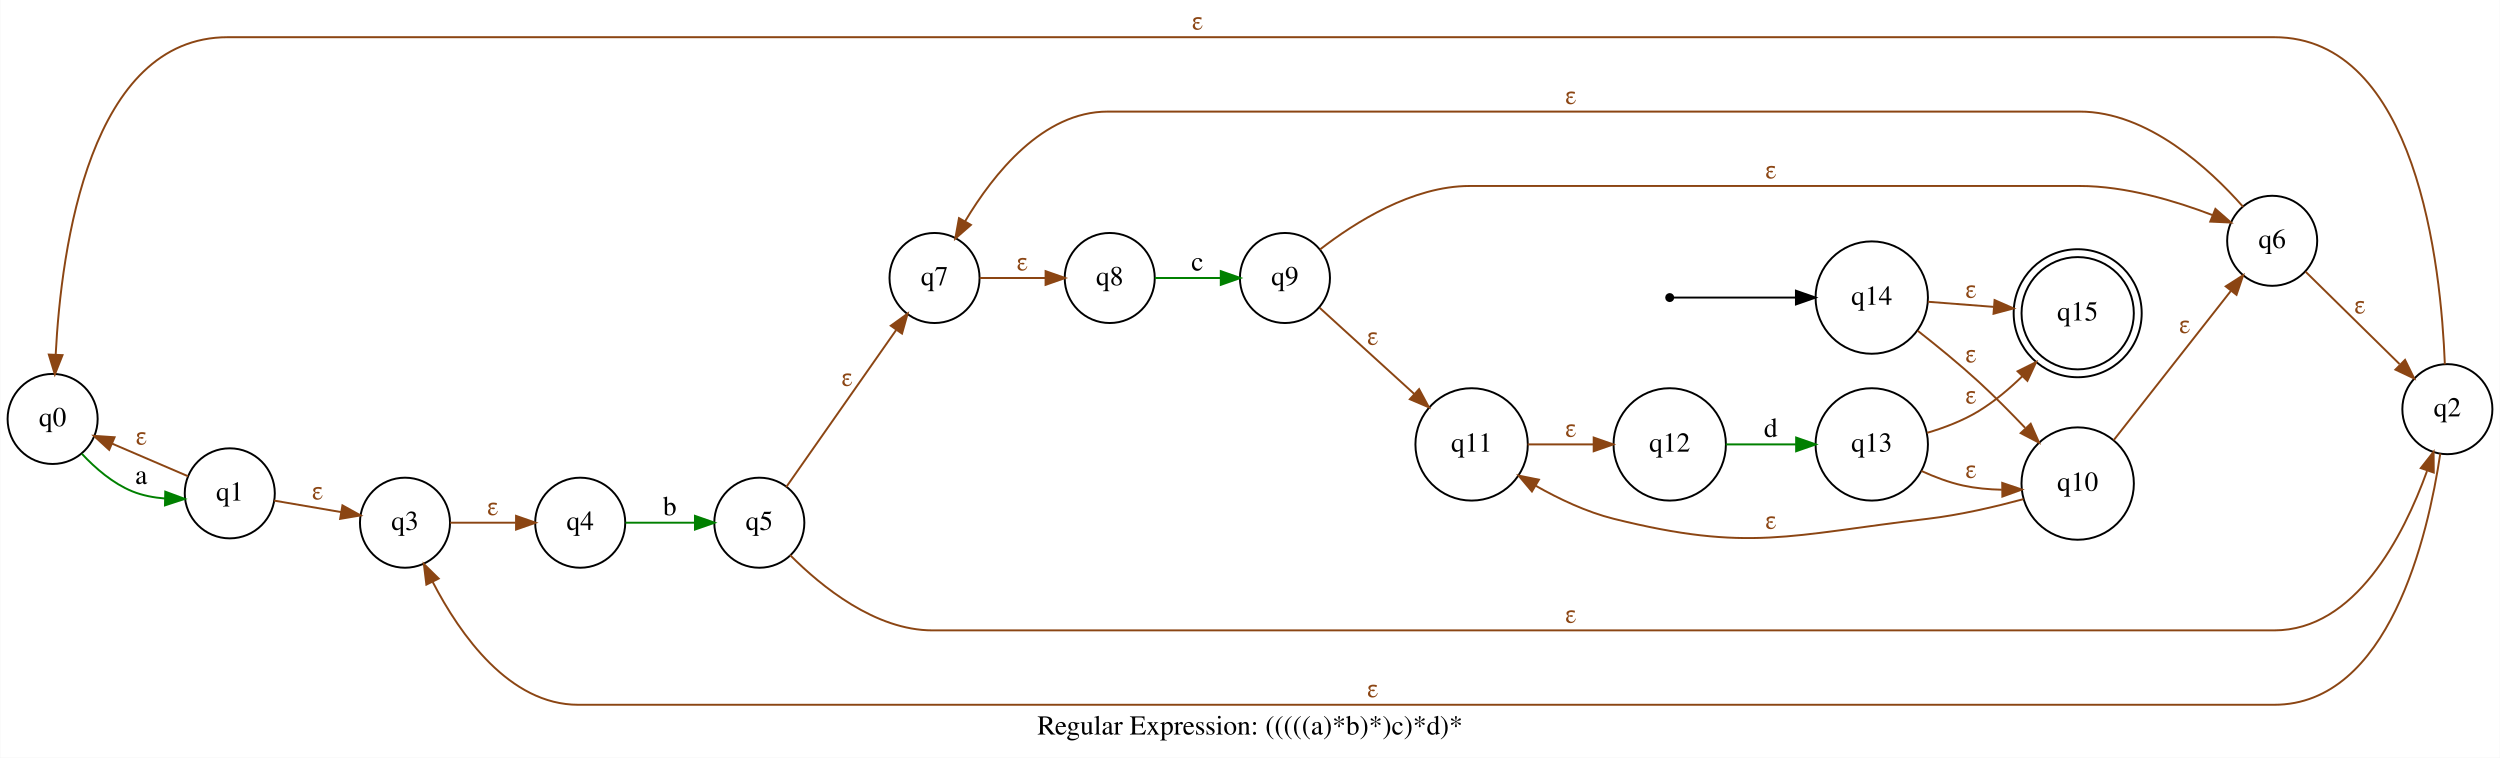
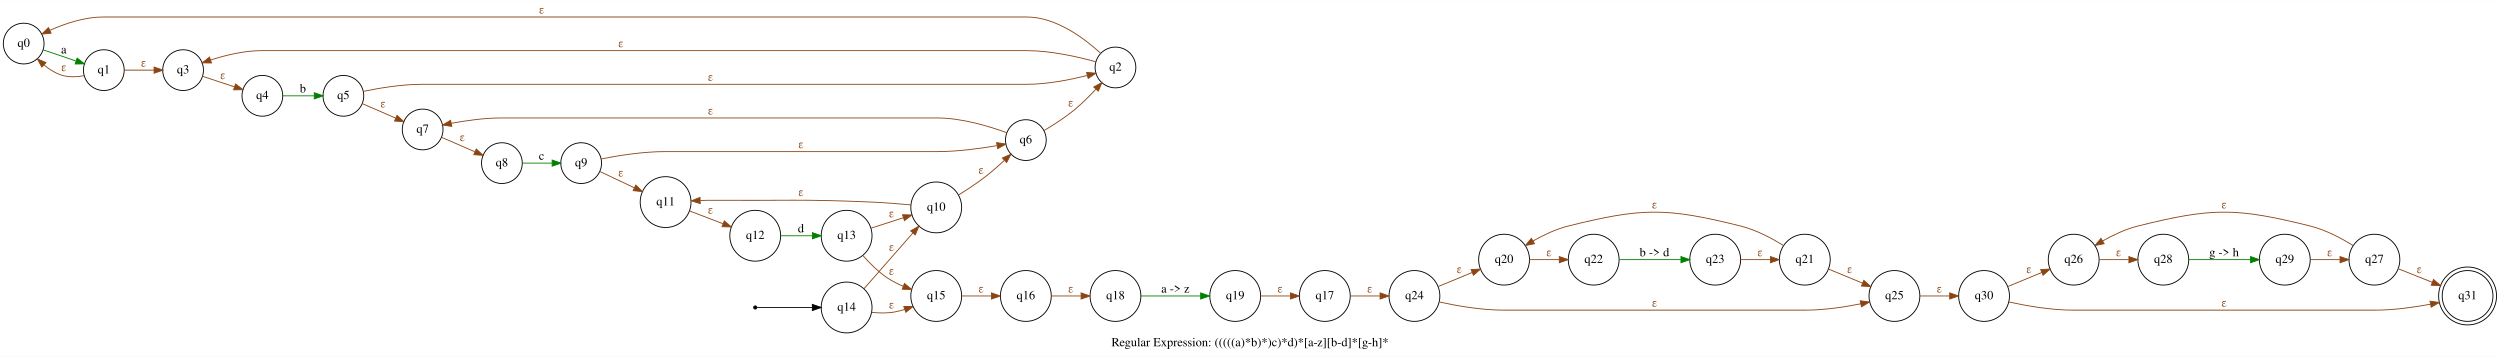
- <svg xmlns="http://www.w3.org/2000/svg" width="1277pt" height="387pt" viewBox="0.00 0.00 1276.74 387.00">
-   <g id="graph0" class="graph" transform="scale(1 1) rotate(0) translate(4 383)">
-     <polygon fill="white" stroke="transparent" points="-4,4 -4,-383 1272.74,-383 1272.74,4 -4,4" />
-     <text text-anchor="middle" x="634.37" y="-7.8" font-family="Times,serif" font-size="14.00">Regular Expression: (((((a)*b)*)c)*d)*</text>
+ <svg xmlns="http://www.w3.org/2000/svg" width="2823pt" height="403pt" viewBox="0.00 0.00 2822.87 402.60">
+   <g id="graph0" class="graph" transform="scale(1 1) rotate(0) translate(4 398.6)">
+     <polygon fill="white" stroke="transparent" points="-4,4 -4,-398.6 2818.87,-398.6 2818.87,4 -4,4" />
+     <text text-anchor="middle" x="1407.43" y="-7.8" font-family="Times,serif" font-size="14.00">Regular Expression: (((((a)*b)*)c)*d)*[a-z][b-d]*[g-h]*</text>
    <g id="node1" class="node">
-       <ellipse fill="none" stroke="black" cx="22.75" cy="-169" rx="23" ry="23" />
-       <text text-anchor="middle" x="22.75" y="-165.3" font-family="Times,serif" font-size="14.00">q0</text>
+       <ellipse fill="none" stroke="black" cx="22.75" cy="-349.6" rx="23" ry="23" />
+       <text text-anchor="middle" x="22.75" y="-345.9" font-family="Times,serif" font-size="14.00">q0</text>
    </g>
    <g id="node2" class="node">
-       <ellipse fill="none" stroke="black" cx="113.24" cy="-131" rx="23" ry="23" />
-       <text text-anchor="middle" x="113.24" y="-127.3" font-family="Times,serif" font-size="14.00">q1</text>
+       <ellipse fill="none" stroke="black" cx="113.24" cy="-319.6" rx="23" ry="23" />
+       <text text-anchor="middle" x="113.24" y="-315.9" font-family="Times,serif" font-size="14.00">q1</text>
    </g>
    <g id="edge2" class="edge">
-       <path fill="none" stroke="green" d="M37.68,-151.2C44.56,-143.82 53.54,-136.04 63.5,-132 68.69,-129.89 74.47,-128.81 80.17,-128.36" />
-       <polygon fill="green" stroke="green" points="80.29,-131.86 90.21,-128.16 80.14,-124.86 80.29,-131.86" />
-       <text text-anchor="middle" x="68" y="-135.8" font-family="Times,serif" font-size="14.00">a</text>
+       <path fill="none" stroke="green" d="M44.72,-342.49C55.74,-338.75 69.46,-334.1 81.64,-329.97" />
+       <polygon fill="green" stroke="green" points="83.08,-333.18 91.42,-326.66 80.83,-326.55 83.08,-333.18" />
+       <text text-anchor="middle" x="68" y="-338.4" font-family="Times,serif" font-size="14.00">a</text>
    </g>
    <g id="edge3" class="edge">
-       <path fill="none" stroke="saddlebrown" d="M91.94,-139.72C80.44,-144.66 65.85,-150.92 53.12,-156.39" />
-       <polygon fill="saddlebrown" stroke="saddlebrown" points="51.64,-153.22 43.83,-160.38 54.4,-159.65 51.64,-153.22" />
-       <text text-anchor="middle" x="68" y="-155.8" font-family="Times,serif" font-size="14.00" fill="saddlebrown">ε</text>
+       <path fill="none" stroke="saddlebrown" d="M91.31,-313.35C82.48,-311.75 72.25,-311.29 63.5,-314.6 57.17,-316.98 51.2,-320.89 45.91,-325.24" />
+       <polygon fill="saddlebrown" stroke="saddlebrown" points="43.21,-322.96 38.18,-332.29 47.93,-328.13 43.21,-322.96" />
+       <text text-anchor="middle" x="68" y="-318.4" font-family="Times,serif" font-size="14.00" fill="saddlebrown">ε</text>
    </g>
    <g id="node4" class="node">
-       <ellipse fill="none" stroke="black" cx="202.74" cy="-116" rx="23" ry="23" />
-       <text text-anchor="middle" x="202.74" y="-112.3" font-family="Times,serif" font-size="14.00">q3</text>
+       <ellipse fill="none" stroke="black" cx="202.74" cy="-319.6" rx="23" ry="23" />
+       <text text-anchor="middle" x="202.74" y="-315.9" font-family="Times,serif" font-size="14.00">q3</text>
    </g>
    <g id="edge4" class="edge">
-       <path fill="none" stroke="saddlebrown" d="M135.87,-127.29C146.18,-125.53 158.71,-123.38 170.06,-121.43" />
-       <polygon fill="saddlebrown" stroke="saddlebrown" points="170.79,-124.86 180.06,-119.72 169.61,-117.96 170.79,-124.86" />
-       <text text-anchor="middle" x="157.99" y="-127.8" font-family="Times,serif" font-size="14.00" fill="saddlebrown">ε</text>
+       <path fill="none" stroke="saddlebrown" d="M136.32,-319.6C146.45,-319.6 158.65,-319.6 169.76,-319.6" />
+       <polygon fill="saddlebrown" stroke="saddlebrown" points="169.97,-323.1 179.97,-319.6 169.97,-316.1 169.97,-323.1" />
+       <text text-anchor="middle" x="157.99" y="-323.4" font-family="Times,serif" font-size="14.00" fill="saddlebrown">ε</text>
    </g>
    <g id="node3" class="node">
-       <ellipse fill="none" stroke="black" cx="1245.99" cy="-174" rx="23" ry="23" />
-       <text text-anchor="middle" x="1245.99" y="-170.3" font-family="Times,serif" font-size="14.00">q2</text>
+       <ellipse fill="none" stroke="black" cx="1255.54" cy="-322.6" rx="23" ry="23" />
+       <text text-anchor="middle" x="1255.54" y="-318.9" font-family="Times,serif" font-size="14.00">q2</text>
    </g>
    <g id="edge5" class="edge">
-       <path fill="none" stroke="saddlebrown" d="M1244.7,-196.92C1242.74,-247.45 1230.31,-364 1157.5,-364 112.24,-364 112.24,-364 112.24,-364 41.87,-364 27.18,-257.38 24.31,-201.81" />
-       <polygon fill="saddlebrown" stroke="saddlebrown" points="27.8,-201.6 23.89,-191.75 20.81,-201.89 27.8,-201.6" />
-       <text text-anchor="middle" x="607.47" y="-367.8" font-family="Times,serif" font-size="14.00" fill="saddlebrown">ε</text>
+       <path fill="none" stroke="saddlebrown" d="M1238.94,-338.48C1220.62,-355.34 1188.51,-379.6 1155.34,-379.6 112.24,-379.6 112.24,-379.6 112.24,-379.6 91.5,-379.6 69.39,-372.11 52.46,-364.62" />
+       <polygon fill="saddlebrown" stroke="saddlebrown" points="53.68,-361.32 43.14,-360.26 50.72,-367.66 53.68,-361.32" />
+       <text text-anchor="middle" x="607.47" y="-383.4" font-family="Times,serif" font-size="14.00" fill="saddlebrown">ε</text>
    </g>
    <g id="edge6" class="edge">
-       <path fill="none" stroke="saddlebrown" d="M1242.38,-151.39C1236.11,-109.27 1216.12,-23 1157.5,-23 291.24,-23 291.24,-23 291.24,-23 256.14,-23 230.98,-58.57 216.9,-85.72" />
-       <polygon fill="saddlebrown" stroke="saddlebrown" points="213.66,-84.38 212.38,-94.9 219.94,-87.47 213.66,-84.38" />
-       <text text-anchor="middle" x="696.97" y="-26.8" font-family="Times,serif" font-size="14.00" fill="saddlebrown">ε</text>
+       <path fill="none" stroke="saddlebrown" d="M1233.48,-329.03C1213.55,-334.54 1182.7,-341.6 1155.34,-341.6 291.24,-341.6 291.24,-341.6 291.24,-341.6 271.78,-341.6 250.6,-336.42 233.96,-331.08" />
+       <polygon fill="saddlebrown" stroke="saddlebrown" points="234.83,-327.68 224.24,-327.79 232.58,-334.31 234.83,-327.68" />
+       <text text-anchor="middle" x="696.97" y="-345.4" font-family="Times,serif" font-size="14.00" fill="saddlebrown">ε</text>
    </g>
    <g id="node5" class="node">
-       <ellipse fill="none" stroke="black" cx="292.24" cy="-116" rx="23" ry="23" />
-       <text text-anchor="middle" x="292.24" y="-112.3" font-family="Times,serif" font-size="14.00">q4</text>
+       <ellipse fill="none" stroke="black" cx="292.24" cy="-290.6" rx="23" ry="23" />
+       <text text-anchor="middle" x="292.24" y="-286.9" font-family="Times,serif" font-size="14.00">q4</text>
    </g>
    <g id="edge7" class="edge">
-       <path fill="none" stroke="saddlebrown" d="M225.82,-116C235.95,-116 248.15,-116 259.26,-116" />
-       <polygon fill="saddlebrown" stroke="saddlebrown" points="259.47,-119.5 269.47,-116 259.47,-112.5 259.47,-119.5" />
-       <text text-anchor="middle" x="247.49" y="-119.8" font-family="Times,serif" font-size="14.00" fill="saddlebrown">ε</text>
+       <path fill="none" stroke="saddlebrown" d="M224.48,-312.72C235.29,-309.14 248.73,-304.68 260.72,-300.71" />
+       <polygon fill="saddlebrown" stroke="saddlebrown" points="261.96,-303.99 270.35,-297.52 259.75,-297.35 261.96,-303.99" />
+       <text text-anchor="middle" x="247.49" y="-309.4" font-family="Times,serif" font-size="14.00" fill="saddlebrown">ε</text>
    </g>
    <g id="node6" class="node">
-       <ellipse fill="none" stroke="black" cx="383.73" cy="-116" rx="23" ry="23" />
-       <text text-anchor="middle" x="383.73" y="-112.3" font-family="Times,serif" font-size="14.00">q5</text>
+       <ellipse fill="none" stroke="black" cx="383.73" cy="-290.6" rx="23" ry="23" />
+       <text text-anchor="middle" x="383.73" y="-286.9" font-family="Times,serif" font-size="14.00">q5</text>
    </g>
    <g id="edge8" class="edge">
-       <path fill="none" stroke="green" d="M315.36,-116C325.98,-116 338.91,-116 350.59,-116" />
-       <polygon fill="green" stroke="green" points="350.86,-119.5 360.86,-116 350.86,-112.5 350.86,-119.5" />
-       <text text-anchor="middle" x="337.98" y="-119.8" font-family="Times,serif" font-size="14.00">b</text>
+       <path fill="none" stroke="green" d="M315.36,-290.6C325.98,-290.6 338.91,-290.6 350.59,-290.6" />
+       <polygon fill="green" stroke="green" points="350.86,-294.1 360.86,-290.6 350.86,-287.1 350.86,-294.1" />
+       <text text-anchor="middle" x="337.98" y="-294.4" font-family="Times,serif" font-size="14.00">b</text>
+     </g>
+     <g id="edge10" class="edge">
+       <path fill="none" stroke="saddlebrown" d="M406.17,-295.59C423.81,-299.25 449.5,-303.6 472.23,-303.6 472.23,-303.6 472.23,-303.6 1155.34,-303.6 1178.53,-303.6 1204.23,-308.67 1223.66,-313.57" />
+       <polygon fill="saddlebrown" stroke="saddlebrown" points="1222.92,-316.99 1233.48,-316.16 1224.71,-310.22 1222.92,-316.99" />
+       <text text-anchor="middle" x="798.16" y="-307.4" font-family="Times,serif" font-size="14.00" fill="saddlebrown">ε</text>
+     </g>
+     <g id="node8" class="node">
+       <ellipse fill="none" stroke="black" cx="473.23" cy="-252.6" rx="23" ry="23" />
+       <text text-anchor="middle" x="473.23" y="-248.9" font-family="Times,serif" font-size="14.00">q7</text>
    </g>
    <g id="edge9" class="edge">
-       <path fill="none" stroke="saddlebrown" d="M399.4,-99.5C415.51,-83.3 442.98,-61 472.23,-61 472.23,-61 472.23,-61 1157.5,-61 1198.87,-61 1223.47,-108.94 1235.59,-142.37" />
-       <polygon fill="saddlebrown" stroke="saddlebrown" points="1232.41,-143.88 1238.95,-152.21 1239.03,-141.62 1232.41,-143.88" />
-       <text text-anchor="middle" x="798.16" y="-64.8" font-family="Times,serif" font-size="14.00" fill="saddlebrown">ε</text>
-     </g>
-     <g id="node8" class="node">
-       <ellipse fill="none" stroke="black" cx="473.23" cy="-241" rx="23" ry="23" />
-       <text text-anchor="middle" x="473.23" y="-237.3" font-family="Times,serif" font-size="14.00">q7</text>
-     </g>
-     <g id="edge10" class="edge">
-       <path fill="none" stroke="saddlebrown" d="M397.45,-134.18C412.23,-155.28 436.73,-190.29 453.64,-214.44" />
-       <polygon fill="saddlebrown" stroke="saddlebrown" points="450.89,-216.62 459.49,-222.8 456.62,-212.6 450.89,-216.62" />
-       <text text-anchor="middle" x="428.48" y="-185.8" font-family="Times,serif" font-size="14.00" fill="saddlebrown">ε</text>
+       <path fill="none" stroke="saddlebrown" d="M405.03,-281.78C416.18,-276.94 430.22,-270.84 442.58,-265.47" />
+       <polygon fill="saddlebrown" stroke="saddlebrown" points="444.27,-268.56 452.04,-261.36 441.48,-262.14 444.27,-268.56" />
+       <text text-anchor="middle" x="428.48" y="-277.4" font-family="Times,serif" font-size="14.00" fill="saddlebrown">ε</text>
    </g>
    <g id="node7" class="node">
-       <ellipse fill="none" stroke="black" cx="1156.5" cy="-260" rx="23" ry="23" />
-       <text text-anchor="middle" x="1156.5" y="-256.3" font-family="Times,serif" font-size="14.00">q6</text>
+       <ellipse fill="none" stroke="black" cx="1154.34" cy="-240.6" rx="23" ry="23" />
+       <text text-anchor="middle" x="1154.34" y="-236.9" font-family="Times,serif" font-size="14.00">q6</text>
+     </g>
+     <g id="edge12" class="edge">
+       <path fill="none" stroke="saddlebrown" d="M1174.73,-251.32C1185.28,-257.54 1198.3,-265.85 1208.94,-274.6 1217.47,-281.61 1226.01,-290.11 1233.36,-298" />
+       <polygon fill="saddlebrown" stroke="saddlebrown" points="1230.95,-300.55 1240.26,-305.61 1236.13,-295.85 1230.95,-300.55" />
+       <text text-anchor="middle" x="1204.94" y="-278.4" font-family="Times,serif" font-size="14.00" fill="saddlebrown">ε</text>
    </g>
    <g id="edge11" class="edge">
-       <path fill="none" stroke="saddlebrown" d="M1173.54,-244.23C1186.99,-231.01 1206.36,-211.97 1221.54,-197.05" />
-       <polygon fill="saddlebrown" stroke="saddlebrown" points="1224.37,-199.18 1229.04,-189.67 1219.46,-194.19 1224.37,-199.18" />
-       <text text-anchor="middle" x="1201.24" y="-222.8" font-family="Times,serif" font-size="14.00" fill="saddlebrown">ε</text>
-     </g>
-     <g id="edge12" class="edge">
-       <path fill="none" stroke="saddlebrown" d="M1141.67,-277.34C1124.4,-296.9 1092.86,-326 1058.15,-326 561.72,-326 561.72,-326 561.72,-326 528.72,-326 503.47,-294.49 488.77,-269.84" />
-       <polygon fill="saddlebrown" stroke="saddlebrown" points="491.81,-268.12 483.83,-261.14 485.72,-271.57 491.81,-268.12" />
-       <text text-anchor="middle" x="798.16" y="-329.8" font-family="Times,serif" font-size="14.00" fill="saddlebrown">ε</text>
+       <path fill="none" stroke="saddlebrown" d="M1132.82,-248.92C1113.02,-256.19 1082.03,-265.6 1054.15,-265.6 561.72,-265.6 561.72,-265.6 561.72,-265.6 543.08,-265.6 522.44,-262.67 505.89,-259.6" />
+       <polygon fill="saddlebrown" stroke="saddlebrown" points="506.16,-256.08 495.67,-257.59 504.81,-262.95 506.16,-256.08" />
+       <text text-anchor="middle" x="798.16" y="-269.4" font-family="Times,serif" font-size="14.00" fill="saddlebrown">ε</text>
    </g>
    <g id="node9" class="node">
-       <ellipse fill="none" stroke="black" cx="562.72" cy="-241" rx="23" ry="23" />
-       <text text-anchor="middle" x="562.72" y="-237.3" font-family="Times,serif" font-size="14.00">q8</text>
+       <ellipse fill="none" stroke="black" cx="562.72" cy="-214.6" rx="23" ry="23" />
+       <text text-anchor="middle" x="562.72" y="-210.9" font-family="Times,serif" font-size="14.00">q8</text>
    </g>
    <g id="edge13" class="edge">
-       <path fill="none" stroke="saddlebrown" d="M496.31,-241C506.43,-241 518.64,-241 529.74,-241" />
-       <polygon fill="saddlebrown" stroke="saddlebrown" points="529.96,-244.5 539.95,-241 529.95,-237.5 529.96,-244.5" />
-       <text text-anchor="middle" x="517.98" y="-244.8" font-family="Times,serif" font-size="14.00" fill="saddlebrown">ε</text>
+       <path fill="none" stroke="saddlebrown" d="M494.52,-243.78C505.67,-238.94 519.72,-232.84 532.08,-227.47" />
+       <polygon fill="saddlebrown" stroke="saddlebrown" points="533.76,-230.56 541.54,-223.36 530.97,-224.14 533.76,-230.56" />
+       <text text-anchor="middle" x="517.98" y="-239.4" font-family="Times,serif" font-size="14.00" fill="saddlebrown">ε</text>
    </g>
    <g id="node10" class="node">
-       <ellipse fill="none" stroke="black" cx="652.22" cy="-241" rx="23" ry="23" />
-       <text text-anchor="middle" x="652.22" y="-237.3" font-family="Times,serif" font-size="14.00">q9</text>
+       <ellipse fill="none" stroke="black" cx="652.22" cy="-214.6" rx="23" ry="23" />
+       <text text-anchor="middle" x="652.22" y="-210.9" font-family="Times,serif" font-size="14.00">q9</text>
    </g>
    <g id="edge14" class="edge">
-       <path fill="none" stroke="green" d="M585.8,-241C595.93,-241 608.13,-241 619.24,-241" />
-       <polygon fill="green" stroke="green" points="619.45,-244.5 629.45,-241 619.45,-237.5 619.45,-244.5" />
-       <text text-anchor="middle" x="607.47" y="-244.8" font-family="Times,serif" font-size="14.00">c</text>
+       <path fill="none" stroke="green" d="M585.8,-214.6C595.93,-214.6 608.13,-214.6 619.24,-214.6" />
+       <polygon fill="green" stroke="green" points="619.45,-218.1 629.45,-214.6 619.45,-211.1 619.45,-218.1" />
+       <text text-anchor="middle" x="607.47" y="-218.4" font-family="Times,serif" font-size="14.00">c</text>
+     </g>
+     <g id="edge15" class="edge">
+       <path fill="none" stroke="saddlebrown" d="M674.61,-219.29C693.45,-223.01 721.69,-227.6 746.57,-227.6 746.57,-227.6 746.57,-227.6 1054.15,-227.6 1076.86,-227.6 1102.26,-230.99 1121.67,-234.31" />
+       <polygon fill="saddlebrown" stroke="saddlebrown" points="1121.32,-237.8 1131.78,-236.12 1122.55,-230.91 1121.32,-237.8" />
+       <text text-anchor="middle" x="900.36" y="-231.4" font-family="Times,serif" font-size="14.00" fill="saddlebrown">ε</text>
+     </g>
+     <g id="node12" class="node">
+       <ellipse fill="none" stroke="black" cx="747.57" cy="-170.6" rx="28.7" ry="28.7" />
+       <text text-anchor="middle" x="747.57" y="-166.9" font-family="Times,serif" font-size="14.00">q11</text>
    </g>
    <g id="edge16" class="edge">
-       <path fill="none" stroke="saddlebrown" d="M670.17,-255.61C687.96,-269.41 717.35,-288 746.57,-288 746.57,-288 746.57,-288 1058.15,-288 1081.66,-288 1107.17,-280.36 1126.17,-273.07" />
-       <polygon fill="saddlebrown" stroke="saddlebrown" points="1127.5,-276.3 1135.47,-269.32 1124.88,-269.81 1127.5,-276.3" />
-       <text text-anchor="middle" x="900.36" y="-291.8" font-family="Times,serif" font-size="14.00" fill="saddlebrown">ε</text>
-     </g>
-     <g id="node12" class="node">
-       <ellipse fill="none" stroke="black" cx="747.57" cy="-156" rx="28.7" ry="28.7" />
-       <text text-anchor="middle" x="747.57" y="-152.3" font-family="Times,serif" font-size="14.00">q11</text>
-     </g>
-     <g id="edge15" class="edge">
-       <path fill="none" stroke="saddlebrown" d="M669.91,-225.8C683.34,-213.57 702.51,-196.12 718.32,-181.72" />
-       <polygon fill="saddlebrown" stroke="saddlebrown" points="720.74,-184.25 725.77,-174.93 716.02,-179.08 720.74,-184.25" />
-       <text text-anchor="middle" x="696.97" y="-206.8" font-family="Times,serif" font-size="14.00" fill="saddlebrown">ε</text>
+       <path fill="none" stroke="saddlebrown" d="M673.02,-205.27C684.38,-199.91 698.98,-193.03 712.17,-186.81" />
+       <polygon fill="saddlebrown" stroke="saddlebrown" points="713.91,-189.86 721.46,-182.43 710.92,-183.53 713.91,-189.86" />
+       <text text-anchor="middle" x="696.97" y="-199.4" font-family="Times,serif" font-size="14.00" fill="saddlebrown">ε</text>
    </g>
    <g id="node11" class="node">
-       <ellipse fill="none" stroke="black" cx="1057.15" cy="-136" rx="28.7" ry="28.7" />
-       <text text-anchor="middle" x="1057.15" y="-132.3" font-family="Times,serif" font-size="14.00">q10</text>
+       <ellipse fill="none" stroke="black" cx="1053.15" cy="-164.6" rx="28.7" ry="28.7" />
+       <text text-anchor="middle" x="1053.15" y="-160.9" font-family="Times,serif" font-size="14.00">q10</text>
+     </g>
+     <g id="edge17" class="edge">
+       <path fill="none" stroke="saddlebrown" d="M1078.25,-178.61C1087.7,-184.43 1098.48,-191.48 1107.75,-198.6 1115.23,-204.35 1122.94,-211.08 1129.84,-217.46" />
+       <polygon fill="saddlebrown" stroke="saddlebrown" points="1127.83,-220.38 1137.5,-224.69 1132.64,-215.29 1127.83,-220.38" />
+       <text text-anchor="middle" x="1103.75" y="-202.4" font-family="Times,serif" font-size="14.00" fill="saddlebrown">ε</text>
    </g>
    <g id="edge18" class="edge">
-       <path fill="none" stroke="saddlebrown" d="M1075.55,-158.17C1092.33,-179.54 1117.71,-211.86 1135.35,-234.34" />
-       <polygon fill="saddlebrown" stroke="saddlebrown" points="1132.77,-236.72 1141.7,-242.43 1138.28,-232.4 1132.77,-236.72" />
-       <text text-anchor="middle" x="1111.75" y="-212.8" font-family="Times,serif" font-size="14.00" fill="saddlebrown">ε</text>
-     </g>
-     <g id="edge17" class="edge">
-       <path fill="none" stroke="saddlebrown" d="M1029.48,-128.04C1015.13,-124.17 997.03,-119.94 980.55,-118 909.75,-109.69 889.34,-100.78 820.16,-118 806.34,-121.44 792.26,-128.1 780.28,-134.89" />
-       <polygon fill="saddlebrown" stroke="saddlebrown" points="778.38,-131.95 771.57,-140.07 781.96,-137.97 778.38,-131.95" />
-       <text text-anchor="middle" x="900.36" y="-112.8" font-family="Times,serif" font-size="14.00" fill="saddlebrown">ε</text>
+       <path fill="none" stroke="saddlebrown" d="M1024.64,-167.42C1011.34,-168.65 995.13,-169.96 980.55,-170.6 901.34,-174.08 881.45,-172.15 802.16,-172.6 798.61,-172.62 797.72,-172.68 794.16,-172.6 791.76,-172.54 789.28,-172.48 786.78,-172.4" />
+       <polygon fill="saddlebrown" stroke="saddlebrown" points="786.65,-168.89 776.53,-172.02 786.4,-175.88 786.65,-168.89" />
+       <text text-anchor="middle" x="900.36" y="-177.4" font-family="Times,serif" font-size="14.00" fill="saddlebrown">ε</text>
    </g>
    <g id="node13" class="node">
-       <ellipse fill="none" stroke="black" cx="848.76" cy="-156" rx="28.7" ry="28.7" />
-       <text text-anchor="middle" x="848.76" y="-152.3" font-family="Times,serif" font-size="14.00">q12</text>
+       <ellipse fill="none" stroke="black" cx="848.76" cy="-132.6" rx="28.7" ry="28.7" />
+       <text text-anchor="middle" x="848.76" y="-128.9" font-family="Times,serif" font-size="14.00">q12</text>
    </g>
    <g id="edge19" class="edge">
-       <path fill="none" stroke="saddlebrown" d="M776.2,-156C786.54,-156 798.47,-156 809.59,-156" />
-       <polygon fill="saddlebrown" stroke="saddlebrown" points="809.93,-159.5 819.93,-156 809.93,-152.5 809.93,-159.5" />
-       <text text-anchor="middle" x="798.16" y="-159.8" font-family="Times,serif" font-size="14.00" fill="saddlebrown">ε</text>
+       <path fill="none" stroke="saddlebrown" d="M774.63,-160.61C786.13,-156.21 799.84,-150.96 812.25,-146.2" />
+       <polygon fill="saddlebrown" stroke="saddlebrown" points="813.79,-149.36 821.87,-142.51 811.28,-142.82 813.79,-149.36" />
+       <text text-anchor="middle" x="798.16" y="-157.4" font-family="Times,serif" font-size="14.00" fill="saddlebrown">ε</text>
    </g>
    <g id="node14" class="node">
-       <ellipse fill="none" stroke="black" cx="951.96" cy="-156" rx="28.7" ry="28.7" />
-       <text text-anchor="middle" x="951.96" y="-152.3" font-family="Times,serif" font-size="14.00">q13</text>
+       <ellipse fill="none" stroke="black" cx="951.96" cy="-132.6" rx="28.7" ry="28.7" />
+       <text text-anchor="middle" x="951.96" y="-128.9" font-family="Times,serif" font-size="14.00">q13</text>
    </g>
    <g id="edge20" class="edge">
-       <path fill="none" stroke="green" d="M877.41,-156C888.46,-156 901.35,-156 913.23,-156" />
-       <polygon fill="green" stroke="green" points="913.34,-159.5 923.34,-156 913.34,-152.5 913.34,-159.5" />
-       <text text-anchor="middle" x="900.36" y="-159.8" font-family="Times,serif" font-size="14.00">d</text>
+       <path fill="none" stroke="green" d="M877.41,-132.6C888.46,-132.6 901.35,-132.6 913.23,-132.6" />
+       <polygon fill="green" stroke="green" points="913.34,-136.1 923.34,-132.6 913.34,-129.1 913.34,-136.1" />
+       <text text-anchor="middle" x="900.36" y="-136.4" font-family="Times,serif" font-size="14.00">d</text>
+     </g>
+     <g id="edge21" class="edge">
+       <path fill="none" stroke="saddlebrown" d="M979.28,-141.09C990.49,-144.71 1003.75,-148.98 1015.87,-152.89" />
+       <polygon fill="saddlebrown" stroke="saddlebrown" points="1015.11,-156.33 1025.7,-156.07 1017.26,-149.67 1015.11,-156.33" />
+       <text text-anchor="middle" x="1002.55" y="-153.4" font-family="Times,serif" font-size="14.00" fill="saddlebrown">ε</text>
+     </g>
+     <g id="node16" class="node">
+       <ellipse fill="none" stroke="black" cx="1053.15" cy="-64.6" rx="28.7" ry="28.7" />
+       <text text-anchor="middle" x="1053.15" y="-60.9" font-family="Times,serif" font-size="14.00">q15</text>
    </g>
    <g id="edge22" class="edge">
-       <path fill="none" stroke="saddlebrown" d="M977.36,-142.42C984.03,-139.37 991.4,-136.57 998.55,-135 1004.9,-133.61 1011.73,-132.99 1018.4,-132.84" />
-       <polygon fill="saddlebrown" stroke="saddlebrown" points="1018.61,-136.34 1028.64,-132.94 1018.68,-129.34 1018.61,-136.34" />
-       <text text-anchor="middle" x="1002.55" y="-138.8" font-family="Times,serif" font-size="14.00" fill="saddlebrown">ε</text>
-     </g>
-     <g id="node16" class="node">
-       <ellipse fill="none" stroke="black" cx="1057.15" cy="-223" rx="28.68" ry="28.68" />
-       <ellipse fill="none" stroke="black" cx="1057.15" cy="-223" rx="32.7" ry="32.7" />
-       <text text-anchor="middle" x="1057.15" y="-219.3" font-family="Times,serif" font-size="14.00">q15</text>
-     </g>
-     <g id="edge21" class="edge">
-       <path fill="none" stroke="saddlebrown" d="M980.22,-161.9C989.02,-164.5 998.55,-168.12 1006.55,-173 1014.52,-177.87 1022.15,-184.28 1028.93,-190.88" />
-       <polygon fill="saddlebrown" stroke="saddlebrown" points="1026.45,-193.35 1035.94,-198.06 1031.46,-188.46 1026.45,-193.35" />
-       <text text-anchor="middle" x="1002.55" y="-176.8" font-family="Times,serif" font-size="14.00" fill="saddlebrown">ε</text>
+       <path fill="none" stroke="saddlebrown" d="M970.24,-110.37C978.1,-101.41 988.01,-91.57 998.55,-84.6 1003.88,-81.08 1009.91,-78.06 1015.96,-75.52" />
+       <polygon fill="saddlebrown" stroke="saddlebrown" points="1017.29,-78.76 1025.38,-71.92 1014.79,-72.22 1017.29,-78.76" />
+       <text text-anchor="middle" x="1002.55" y="-88.4" font-family="Times,serif" font-size="14.00" fill="saddlebrown">ε</text>
    </g>
    <g id="node15" class="node">
-       <ellipse fill="none" stroke="black" cx="951.96" cy="-231" rx="28.7" ry="28.7" />
-       <text text-anchor="middle" x="951.96" y="-227.3" font-family="Times,serif" font-size="14.00">q14</text>
+       <ellipse fill="none" stroke="black" cx="951.96" cy="-51.6" rx="28.7" ry="28.7" />
+       <text text-anchor="middle" x="951.96" y="-47.9" font-family="Times,serif" font-size="14.00">q14</text>
+     </g>
+     <g id="edge23" class="edge">
+       <path fill="none" stroke="saddlebrown" d="M971.38,-72.59C986.94,-90.31 1009.39,-115.88 1026.67,-135.57" />
+       <polygon fill="saddlebrown" stroke="saddlebrown" points="1024.26,-138.13 1033.49,-143.34 1029.52,-133.51 1024.26,-138.13" />
+       <text text-anchor="middle" x="1002.55" y="-115.4" font-family="Times,serif" font-size="14.00" fill="saddlebrown">ε</text>
    </g>
    <g id="edge24" class="edge">
-       <path fill="none" stroke="saddlebrown" d="M975.41,-214.07C985.22,-206.39 996.71,-197.03 1006.55,-188 1014.55,-180.66 1022.84,-172.3 1030.3,-164.47" />
-       <polygon fill="saddlebrown" stroke="saddlebrown" points="1033.15,-166.55 1037.44,-156.87 1028.04,-161.76 1033.15,-166.55" />
-       <text text-anchor="middle" x="1002.55" y="-197.8" font-family="Times,serif" font-size="14.00" fill="saddlebrown">ε</text>
-     </g>
-     <g id="edge23" class="edge">
-       <path fill="none" stroke="saddlebrown" d="M980.61,-228.86C990.94,-228.06 1002.92,-227.13 1014.24,-226.25" />
-       <polygon fill="saddlebrown" stroke="saddlebrown" points="1014.7,-229.72 1024.4,-225.46 1014.16,-222.74 1014.7,-229.72" />
-       <text text-anchor="middle" x="1002.55" y="-230.8" font-family="Times,serif" font-size="14.00" fill="saddlebrown">ε</text>
+       <path fill="none" stroke="saddlebrown" d="M980.09,-46.12C988.61,-45.19 998.01,-44.97 1006.55,-46.6 1010.19,-47.29 1013.92,-48.27 1017.59,-49.42" />
+       <polygon fill="saddlebrown" stroke="saddlebrown" points="1016.5,-52.74 1027.09,-52.76 1018.82,-46.14 1016.5,-52.74" />
+       <text text-anchor="middle" x="1002.55" y="-50.4" font-family="Times,serif" font-size="14.00" fill="saddlebrown">ε</text>
    </g>
    <g id="node17" class="node">
-       <ellipse fill="black" stroke="black" cx="848.76" cy="-231" rx="1.8" ry="1.8" />
+       <ellipse fill="none" stroke="black" cx="1154.34" cy="-64.6" rx="28.7" ry="28.7" />
+       <text text-anchor="middle" x="1154.34" y="-60.9" font-family="Times,serif" font-size="14.00">q16</text>
+     </g>
+     <g id="edge25" class="edge">
+       <path fill="none" stroke="saddlebrown" d="M1081.78,-64.6C1092.12,-64.6 1104.06,-64.6 1115.18,-64.6" />
+       <polygon fill="saddlebrown" stroke="saddlebrown" points="1115.52,-68.1 1125.52,-64.6 1115.52,-61.1 1115.52,-68.1" />
+       <text text-anchor="middle" x="1103.75" y="-68.4" font-family="Times,serif" font-size="14.00" fill="saddlebrown">ε</text>
+     </g>
+     <g id="node19" class="node">
+       <ellipse fill="none" stroke="black" cx="1255.54" cy="-64.6" rx="28.7" ry="28.7" />
+       <text text-anchor="middle" x="1255.54" y="-60.9" font-family="Times,serif" font-size="14.00">q18</text>
+     </g>
+     <g id="edge26" class="edge">
+       <path fill="none" stroke="saddlebrown" d="M1182.98,-64.6C1193.32,-64.6 1205.25,-64.6 1216.37,-64.6" />
+       <polygon fill="saddlebrown" stroke="saddlebrown" points="1216.71,-68.1 1226.71,-64.6 1216.71,-61.1 1216.71,-68.1" />
+       <text text-anchor="middle" x="1204.94" y="-68.4" font-family="Times,serif" font-size="14.00" fill="saddlebrown">ε</text>
+     </g>
+     <g id="node18" class="node">
+       <ellipse fill="none" stroke="black" cx="1491.93" cy="-64.6" rx="28.7" ry="28.7" />
+       <text text-anchor="middle" x="1491.93" y="-60.9" font-family="Times,serif" font-size="14.00">q17</text>
+     </g>
+     <g id="node25" class="node">
+       <ellipse fill="none" stroke="black" cx="1593.12" cy="-64.6" rx="28.7" ry="28.7" />
+       <text text-anchor="middle" x="1593.12" y="-60.9" font-family="Times,serif" font-size="14.00">q24</text>
+     </g>
+     <g id="edge27" class="edge">
+       <path fill="none" stroke="saddlebrown" d="M1520.56,-64.6C1530.9,-64.6 1542.84,-64.6 1553.96,-64.6" />
+       <polygon fill="saddlebrown" stroke="saddlebrown" points="1554.3,-68.1 1564.3,-64.6 1554.3,-61.1 1554.3,-68.1" />
+       <text text-anchor="middle" x="1542.53" y="-68.4" font-family="Times,serif" font-size="14.00" fill="saddlebrown">ε</text>
+     </g>
+     <g id="node20" class="node">
+       <ellipse fill="none" stroke="black" cx="1390.73" cy="-64.6" rx="28.7" ry="28.7" />
+       <text text-anchor="middle" x="1390.73" y="-60.9" font-family="Times,serif" font-size="14.00">q19</text>
+     </g>
+     <g id="edge28" class="edge">
+       <path fill="none" stroke="green" d="M1284.14,-64.6C1303.65,-64.6 1330.06,-64.6 1351.59,-64.6" />
+       <polygon fill="green" stroke="green" points="1351.71,-68.1 1361.71,-64.6 1351.71,-61.1 1351.71,-68.1" />
+       <text text-anchor="middle" x="1323.14" y="-68.4" font-family="Times,serif" font-size="14.00">a -&gt; z</text>
+     </g>
+     <g id="edge29" class="edge">
+       <path fill="none" stroke="saddlebrown" d="M1419.37,-64.6C1429.71,-64.6 1441.64,-64.6 1452.76,-64.6" />
+       <polygon fill="saddlebrown" stroke="saddlebrown" points="1453.1,-68.1 1463.1,-64.6 1453.1,-61.1 1453.1,-68.1" />
+       <text text-anchor="middle" x="1441.33" y="-68.4" font-family="Times,serif" font-size="14.00" fill="saddlebrown">ε</text>
+     </g>
+     <g id="node21" class="node">
+       <ellipse fill="none" stroke="black" cx="1694.32" cy="-105.6" rx="28.7" ry="28.7" />
+       <text text-anchor="middle" x="1694.32" y="-101.9" font-family="Times,serif" font-size="14.00">q20</text>
+     </g>
+     <g id="node23" class="node">
+       <ellipse fill="none" stroke="black" cx="1795.51" cy="-105.6" rx="28.7" ry="28.7" />
+       <text text-anchor="middle" x="1795.51" y="-101.9" font-family="Times,serif" font-size="14.00">q22</text>
+     </g>
+     <g id="edge30" class="edge">
+       <path fill="none" stroke="saddlebrown" d="M1722.95,-105.6C1733.29,-105.6 1745.23,-105.6 1756.35,-105.6" />
+       <polygon fill="saddlebrown" stroke="saddlebrown" points="1756.69,-109.1 1766.69,-105.6 1756.69,-102.1 1756.69,-109.1" />
+       <text text-anchor="middle" x="1744.92" y="-109.4" font-family="Times,serif" font-size="14.00" fill="saddlebrown">ε</text>
+     </g>
+     <g id="node22" class="node">
+       <ellipse fill="none" stroke="black" cx="2033.9" cy="-105.6" rx="28.7" ry="28.7" />
+       <text text-anchor="middle" x="2033.9" y="-101.9" font-family="Times,serif" font-size="14.00">q21</text>
+     </g>
+     <g id="edge32" class="edge">
+       <path fill="none" stroke="saddlebrown" d="M2009.9,-121.53C1996.41,-129.89 1978.65,-139.28 1961.31,-143.6 1877.47,-164.47 1850.75,-164.47 1766.92,-143.6 1753.1,-140.16 1739.01,-133.5 1727.04,-126.7" />
+       <polygon fill="saddlebrown" stroke="saddlebrown" points="1728.71,-123.63 1718.33,-121.53 1725.14,-129.65 1728.71,-123.63" />
+       <text text-anchor="middle" x="1864.11" y="-163.4" font-family="Times,serif" font-size="14.00" fill="saddlebrown">ε</text>
+     </g>
+     <g id="node26" class="node">
+       <ellipse fill="none" stroke="black" cx="2135.1" cy="-64.6" rx="28.7" ry="28.7" />
+       <text text-anchor="middle" x="2135.1" y="-60.9" font-family="Times,serif" font-size="14.00">q25</text>
+     </g>
+     <g id="edge31" class="edge">
+       <path fill="none" stroke="saddlebrown" d="M2060.71,-94.93C2072.42,-90.09 2086.45,-84.29 2099.09,-79.07" />
+       <polygon fill="saddlebrown" stroke="saddlebrown" points="2100.52,-82.26 2108.43,-75.21 2097.85,-75.79 2100.52,-82.26" />
+       <text text-anchor="middle" x="2084.5" y="-90.4" font-family="Times,serif" font-size="14.00" fill="saddlebrown">ε</text>
+     </g>
+     <g id="node24" class="node">
+       <ellipse fill="none" stroke="black" cx="1932.71" cy="-105.6" rx="28.7" ry="28.7" />
+       <text text-anchor="middle" x="1932.71" y="-101.9" font-family="Times,serif" font-size="14.00">q23</text>
+     </g>
+     <g id="edge33" class="edge">
+       <path fill="none" stroke="green" d="M1824.2,-105.6C1844.34,-105.6 1871.84,-105.6 1893.99,-105.6" />
+       <polygon fill="green" stroke="green" points="1894.06,-109.1 1904.06,-105.6 1894.06,-102.1 1894.06,-109.1" />
+       <text text-anchor="middle" x="1864.11" y="-109.4" font-family="Times,serif" font-size="14.00">b -&gt; d</text>
+     </g>
+     <g id="edge34" class="edge">
+       <path fill="none" stroke="saddlebrown" d="M1961.34,-105.6C1971.68,-105.6 1983.62,-105.6 1994.74,-105.6" />
+       <polygon fill="saddlebrown" stroke="saddlebrown" points="1995.08,-109.1 2005.08,-105.6 1995.08,-102.1 1995.08,-109.1" />
+       <text text-anchor="middle" x="1983.31" y="-109.4" font-family="Times,serif" font-size="14.00" fill="saddlebrown">ε</text>
+     </g>
+     <g id="edge36" class="edge">
+       <path fill="none" stroke="saddlebrown" d="M1619.93,-75.26C1631.64,-80.1 1645.67,-85.9 1658.31,-91.13" />
+       <polygon fill="saddlebrown" stroke="saddlebrown" points="1657.07,-94.4 1667.65,-94.99 1659.74,-87.93 1657.07,-94.4" />
+       <text text-anchor="middle" x="1643.72" y="-90.4" font-family="Times,serif" font-size="14.00" fill="saddlebrown">ε</text>
+     </g>
+     <g id="edge35" class="edge">
+       <path fill="none" stroke="saddlebrown" d="M1621.3,-57.81C1641.13,-53.45 1668.72,-48.6 1693.32,-48.6 1693.32,-48.6 1693.32,-48.6 2034.9,-48.6 2055.66,-48.6 2078.54,-52.05 2097.1,-55.75" />
+       <polygon fill="saddlebrown" stroke="saddlebrown" points="2096.42,-59.18 2106.92,-57.81 2097.85,-52.33 2096.42,-59.18" />
+       <text text-anchor="middle" x="1864.11" y="-52.4" font-family="Times,serif" font-size="14.00" fill="saddlebrown">ε</text>
+     </g>
+     <g id="node31" class="node">
+       <ellipse fill="none" stroke="black" cx="2236.29" cy="-64.6" rx="28.7" ry="28.7" />
+       <text text-anchor="middle" x="2236.29" y="-60.9" font-family="Times,serif" font-size="14.00">q30</text>
+     </g>
+     <g id="edge37" class="edge">
+       <path fill="none" stroke="saddlebrown" d="M2163.73,-64.6C2174.07,-64.6 2186.01,-64.6 2197.13,-64.6" />
+       <polygon fill="saddlebrown" stroke="saddlebrown" points="2197.47,-68.1 2207.47,-64.6 2197.47,-61.1 2197.47,-68.1" />
+       <text text-anchor="middle" x="2185.7" y="-68.4" font-family="Times,serif" font-size="14.00" fill="saddlebrown">ε</text>
+     </g>
+     <g id="node27" class="node">
+       <ellipse fill="none" stroke="black" cx="2337.49" cy="-105.6" rx="28.7" ry="28.7" />
+       <text text-anchor="middle" x="2337.49" y="-101.9" font-family="Times,serif" font-size="14.00">q26</text>
+     </g>
+     <g id="node29" class="node">
+       <ellipse fill="none" stroke="black" cx="2438.68" cy="-105.6" rx="28.7" ry="28.7" />
+       <text text-anchor="middle" x="2438.68" y="-101.9" font-family="Times,serif" font-size="14.00">q28</text>
+     </g>
+     <g id="edge38" class="edge">
+       <path fill="none" stroke="saddlebrown" d="M2366.12,-105.6C2376.46,-105.6 2388.39,-105.6 2399.52,-105.6" />
+       <polygon fill="saddlebrown" stroke="saddlebrown" points="2399.86,-109.1 2409.86,-105.6 2399.86,-102.1 2399.86,-109.1" />
+       <text text-anchor="middle" x="2388.09" y="-109.4" font-family="Times,serif" font-size="14.00" fill="saddlebrown">ε</text>
+     </g>
+     <g id="node28" class="node">
+       <ellipse fill="none" stroke="black" cx="2677.07" cy="-105.6" rx="28.7" ry="28.7" />
+       <text text-anchor="middle" x="2677.07" y="-101.9" font-family="Times,serif" font-size="14.00">q27</text>
+     </g>
+     <g id="edge39" class="edge">
+       <path fill="none" stroke="saddlebrown" d="M2653.07,-121.53C2639.58,-129.89 2621.82,-139.28 2604.48,-143.6 2520.64,-164.47 2493.92,-164.47 2410.09,-143.6 2396.27,-140.16 2382.18,-133.5 2370.21,-126.7" />
+       <polygon fill="saddlebrown" stroke="saddlebrown" points="2371.88,-123.63 2361.5,-121.53 2368.31,-129.65 2371.88,-123.63" />
+       <text text-anchor="middle" x="2507.28" y="-163.4" font-family="Times,serif" font-size="14.00" fill="saddlebrown">ε</text>
+     </g>
+     <g id="node32" class="node">
+       <ellipse fill="none" stroke="black" cx="2782.27" cy="-64.6" rx="28.68" ry="28.68" />
+       <ellipse fill="none" stroke="black" cx="2782.27" cy="-64.6" rx="32.7" ry="32.7" />
+       <text text-anchor="middle" x="2782.27" y="-60.9" font-family="Times,serif" font-size="14.00">q31</text>
+     </g>
+     <g id="edge40" class="edge">
+       <path fill="none" stroke="saddlebrown" d="M2703.85,-95.36C2715.46,-90.75 2729.41,-85.2 2742.26,-80.1" />
+       <polygon fill="saddlebrown" stroke="saddlebrown" points="2743.81,-83.25 2751.81,-76.3 2741.23,-76.74 2743.81,-83.25" />
+       <text text-anchor="middle" x="2727.67" y="-90.4" font-family="Times,serif" font-size="14.00" fill="saddlebrown">ε</text>
+     </g>
+     <g id="node30" class="node">
+       <ellipse fill="none" stroke="black" cx="2575.88" cy="-105.6" rx="28.7" ry="28.7" />
+       <text text-anchor="middle" x="2575.88" y="-101.9" font-family="Times,serif" font-size="14.00">q29</text>
+     </g>
+     <g id="edge41" class="edge">
+       <path fill="none" stroke="green" d="M2467.37,-105.6C2487.51,-105.6 2515.01,-105.6 2537.16,-105.6" />
+       <polygon fill="green" stroke="green" points="2537.23,-109.1 2547.23,-105.6 2537.23,-102.1 2537.23,-109.1" />
+       <text text-anchor="middle" x="2507.28" y="-109.4" font-family="Times,serif" font-size="14.00">g -&gt; h</text>
+     </g>
+     <g id="edge42" class="edge">
+       <path fill="none" stroke="saddlebrown" d="M2604.51,-105.6C2614.85,-105.6 2626.78,-105.6 2637.91,-105.6" />
+       <polygon fill="saddlebrown" stroke="saddlebrown" points="2638.25,-109.1 2648.25,-105.6 2638.25,-102.1 2638.25,-109.1" />
+       <text text-anchor="middle" x="2626.48" y="-109.4" font-family="Times,serif" font-size="14.00" fill="saddlebrown">ε</text>
+     </g>
+     <g id="edge43" class="edge">
+       <path fill="none" stroke="saddlebrown" d="M2263.1,-75.26C2274.81,-80.1 2288.84,-85.9 2301.48,-91.13" />
+       <polygon fill="saddlebrown" stroke="saddlebrown" points="2300.24,-94.4 2310.81,-94.99 2302.91,-87.93 2300.24,-94.4" />
+       <text text-anchor="middle" x="2286.89" y="-90.4" font-family="Times,serif" font-size="14.00" fill="saddlebrown">ε</text>
+     </g>
+     <g id="edge44" class="edge">
+       <path fill="none" stroke="saddlebrown" d="M2264.47,-57.81C2284.3,-53.45 2311.89,-48.6 2336.49,-48.6 2336.49,-48.6 2336.49,-48.6 2678.07,-48.6 2698.72,-48.6 2721.43,-51.77 2740.27,-55.28" />
+       <polygon fill="saddlebrown" stroke="saddlebrown" points="2739.82,-58.76 2750.3,-57.25 2741.17,-51.89 2739.82,-58.76" />
+       <text text-anchor="middle" x="2507.28" y="-52.4" font-family="Times,serif" font-size="14.00" fill="saddlebrown">ε</text>
+     </g>
+     <g id="node33" class="node">
+       <ellipse fill="black" stroke="black" cx="848.76" cy="-51.6" rx="1.8" ry="1.8" />
    </g>
    <g id="edge1" class="edge">
-       <path fill="none" stroke="black" d="M850.9,-231C857.08,-231 887.34,-231 912.98,-231" />
-       <polygon fill="black" stroke="black" points="913.24,-234.5 923.24,-231 913.24,-227.5 913.24,-234.5" />
+       <path fill="none" stroke="black" d="M850.9,-51.6C857.08,-51.6 887.34,-51.6 912.98,-51.6" />
+       <polygon fill="black" stroke="black" points="913.24,-55.1 923.24,-51.6 913.24,-48.1 913.24,-55.1" />
    </g>
  </g>
</svg>
